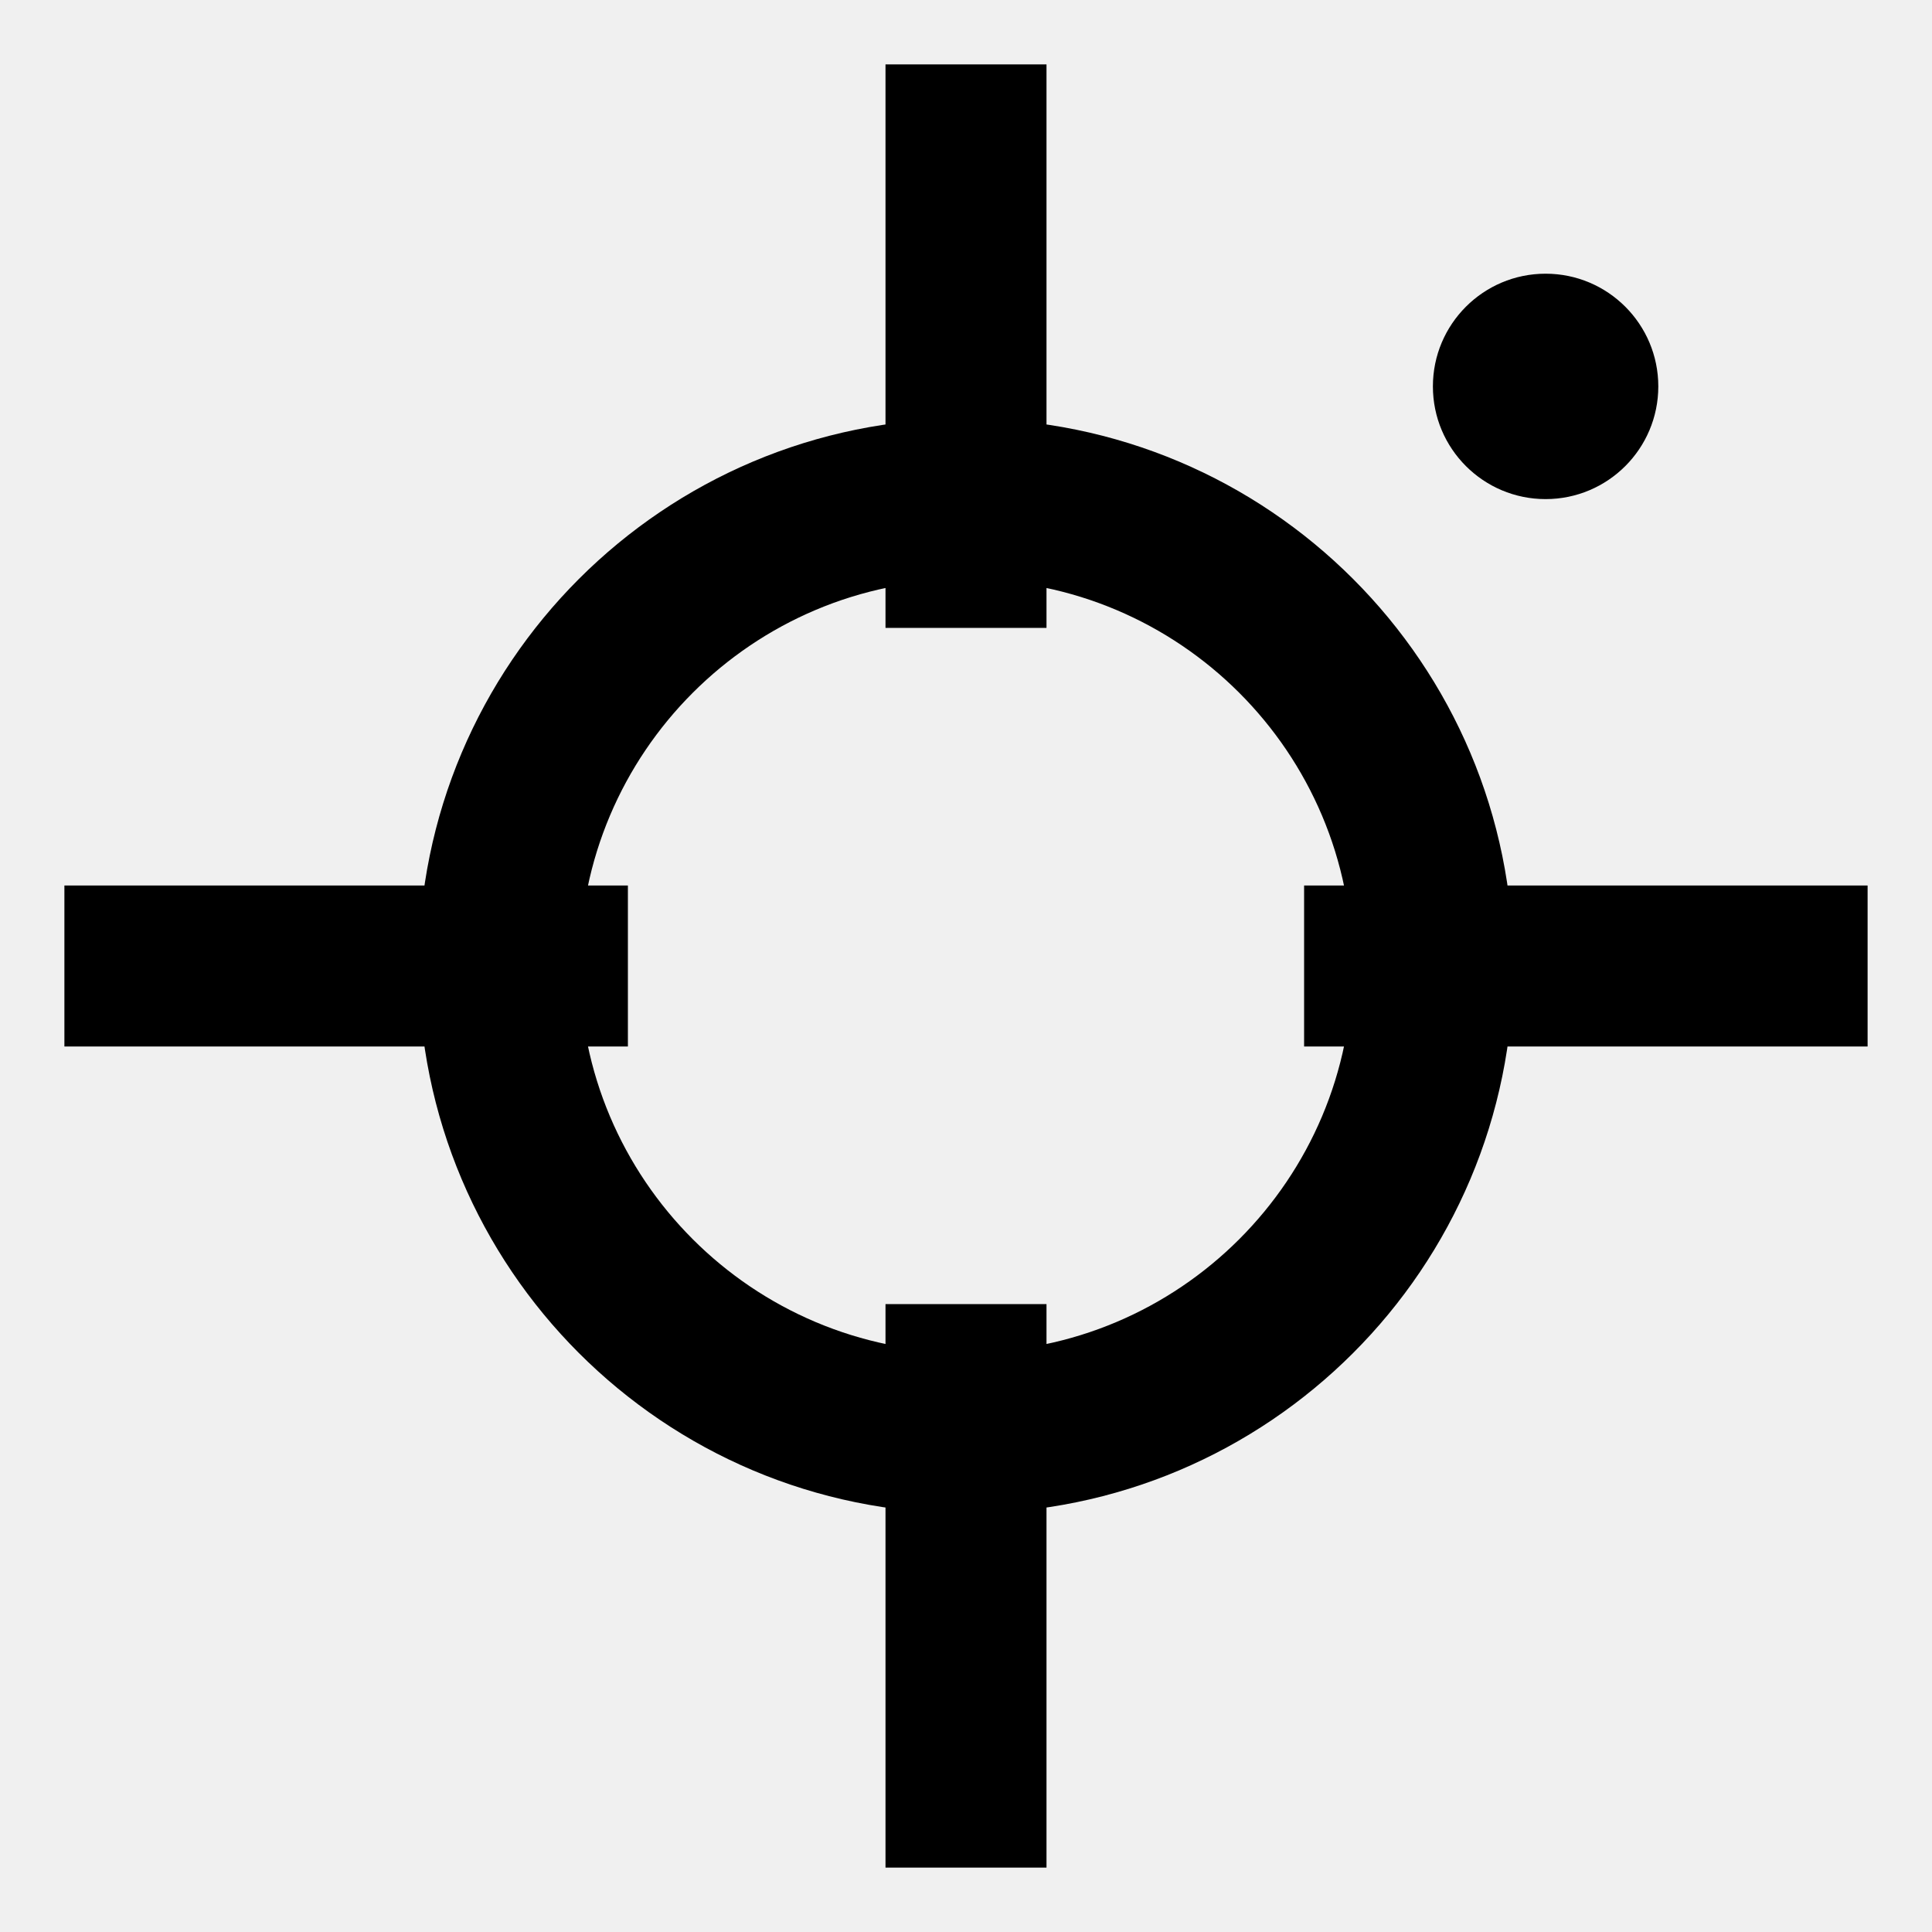
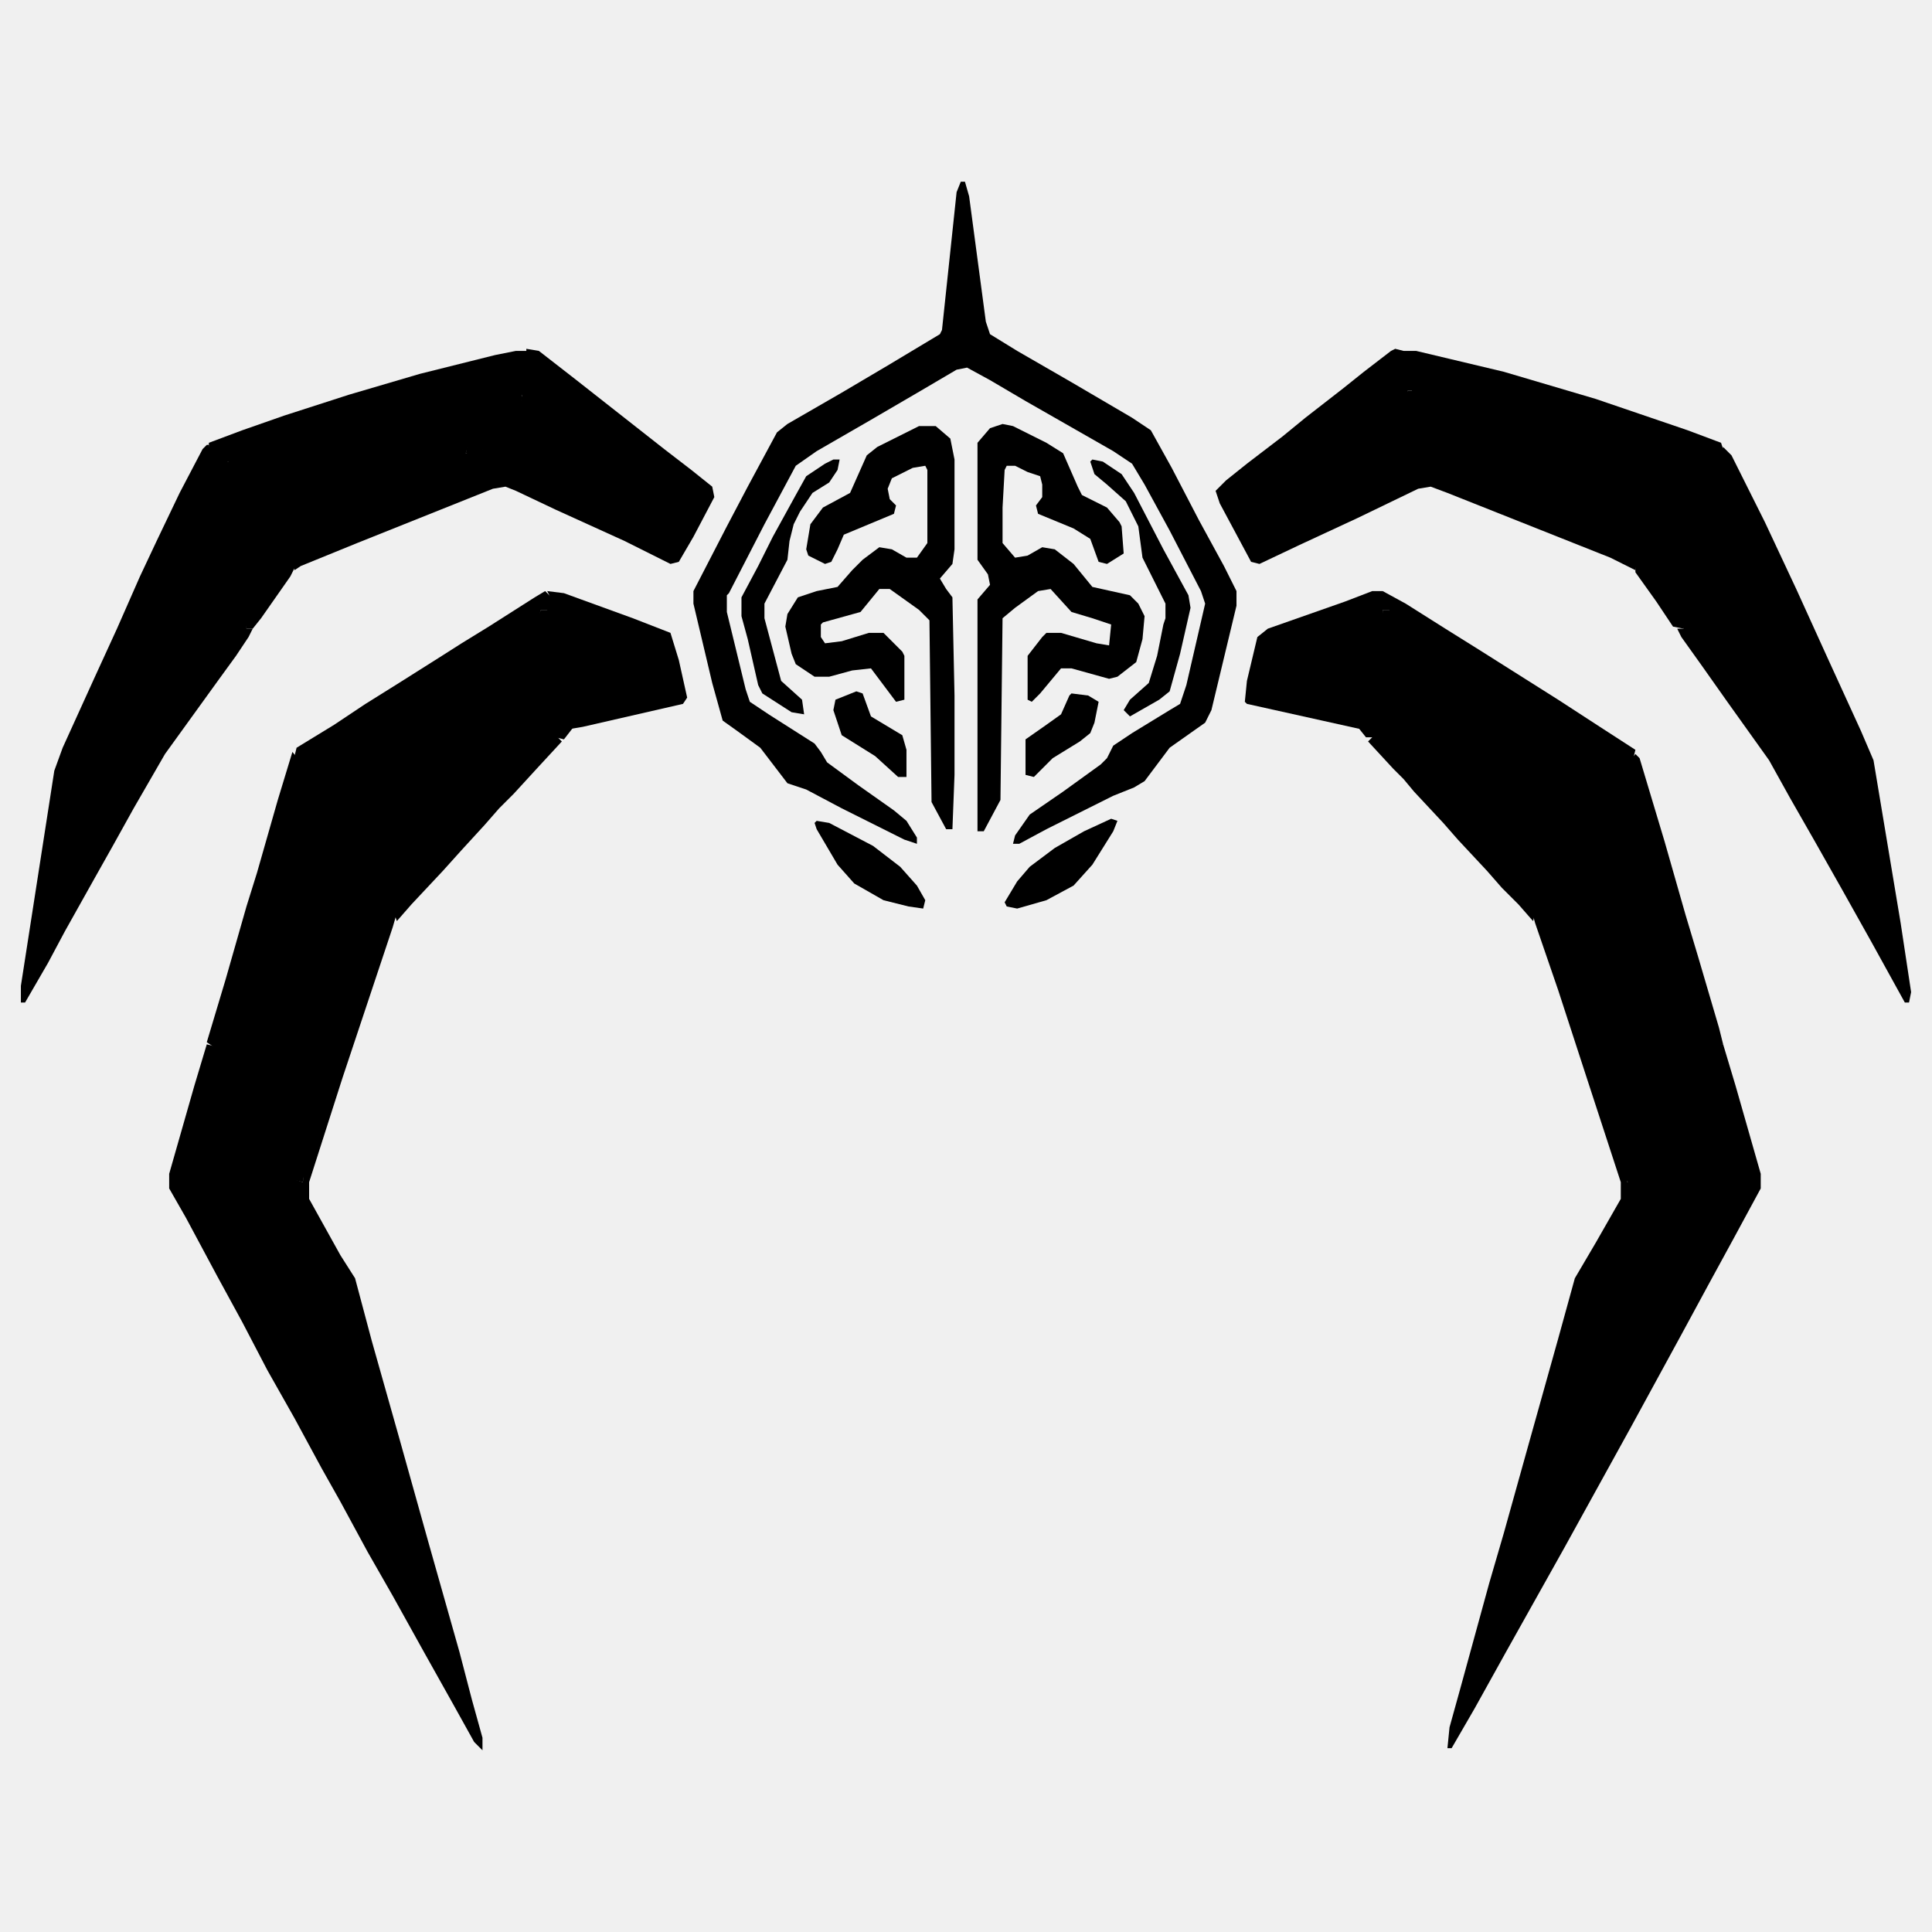
- <svg xmlns="http://www.w3.org/2000/svg" role="img" width="24" height="24" viewBox="0 0 24 24">
-   <path d="M12 1.8v5M12 17.2v5M1.8 12h5M17.2 12h5" fill="none" stroke="currentColor" stroke-width="2" stroke-linecap="square" />
-   <path d="M12 5.2a6.8 6.8 0 1 0 0 13.6a6.8 6.8 0 1 0 0-13.6zM12 7.2a4.8 4.8 0 1 1 0 9.6a4.8 4.8 0 1 1 0-9.6z" fill="currentColor" fill-rule="evenodd" />
-   <circle cx="19.2" cy="4.8" r="1.4" fill="currentColor" />
+ <svg xmlns="http://www.w3.org/2000/svg" role="img" width="24" height="24" viewBox="165 373 925 925">
+   <defs>
+     <mask id="rw-m" maskUnits="userSpaceOnUse" x="165" y="373" width="925" height="925">
+       <g>
+         <path d="M0,0 L4,4 L17,56 L16,62 L9,71 L5,70 L0,24 L0,13 L1,9 L-2,9 L-4,15 L-25,56 L-38,82 L-48,101 L-66,137 L-73,161 L-85,197 L-97,233 L-113,283 L-113,291 L-98,318 L-91,329 L-83,359 L-70,405 L-56,455 L-41,508 L-35,531 L-30,549 L-30,555 L-34,551 L-44,533 L-58,508 L-73,481 L-85,460 L-98,436 L-107,420 L-120,396 L-133,373 L-145,350 L-157,328 L-172,300 L-180,286 L-180,279 L-168,237 L-162,217 L-158,218 L-145,240 L-129,266 L-119,282 L-116,283 L-115,272 L-100,180 L-90,121 L-91,116 L-103,101 L-116,84 L-120,79 L-119,75 L-101,64 L-86,54 L-70,44 L-51,32 L-40,25 L-27,17 L-5,3 Z " transform="translate(426,656)" fill="#fff" />
+         <path d="M0,0 L3,0 L3,15 L8,61 L10,63 L-2,76 L-13,88 L-20,95 L-27,103 L-38,115 L-47,125 L-62,141 L-69,149 L-70,146 L-64,126 L-38,74 L-28,55 L-11,21 L-1,2 Z " transform="translate(424,665)" fill="#fff" />
+         <path d="M0,0 L4,5 L14,17 L27,34 L32,41 L30,55 L11,170 L5,206 L1,205 L-12,184 L-26,161 L-38,141 L-41,139 L-32,109 L-22,74 L-17,58 L-7,23 Z " transform="translate(305,733)" fill="#fff" />
+         <path d="M0,0 L8,1 L41,13 L59,20 L63,33 L67,51 L65,54 L17,65 L11,66 L15,60 L14,52 L2,4 Z " transform="translate(427,656)" fill="#fff" />
+       </g>
+       <g>
+         <path d="M0,0 L11,6 L30,18 L46,28 L65,40 L84,52 L104,65 L121,76 L120,80 L107,97 L96,111 L91,118 L93,133 L109,229 L117,277 L117,283 L120,282 L136,256 L150,233 L160,217 L163,217 L169,237 L181,279 L181,286 L168,310 L156,332 L143,356 L131,378 L119,400 L103,429 L87,458 L73,483 L59,508 L44,535 L33,554 L31,554 L32,544 L37,526 L51,475 L58,451 L70,408 L84,358 L92,329 L102,312 L114,291 L114,283 L98,234 L84,191 L73,159 L66,134 L58,118 L46,95 L29,61 L19,42 L8,20 L3,11 L3,9 L0,9 L0,34 L-4,70 L-8,70 L-16,60 L-14,49 L-3,5 Z " transform="translate(827,656)" fill="#fff" />
+         <path d="M0,0 L3,0 L21,35 L44,80 L54,99 L62,115 L68,128 L73,145 L72,149 L65,141 L57,133 L50,125 L36,110 L29,102 L15,87 L10,81 L5,76 L-7,63 L-5,61 L-1,25 Z " transform="translate(827,665)" fill="#fff" />
+         <path d="M0,0 L2,2 L14,42 L24,77 L30,97 L40,131 L42,139 L39,140 L29,157 L16,178 L2,201 L-1,205 L-4,205 L-11,162 L-17,126 L-31,43 L-30,38 L-17,22 L-4,5 Z " transform="translate(948,734)" fill="#fff" />
+         <path d="M0,0 L5,0 L1,13 L-10,57 L-9,62 L-6,66 L-24,62 L-60,54 L-61,53 L-60,43 L-55,22 L-50,18 L-13,5 Z " transform="translate(822,656)" fill="#fff" />
+       </g>
+       <g>
+         <path d="M0,0 L6,0 L5,5 L-6,20 L-23,46 L-24,49 L-16,47 L-9,37 L0,22 L3,21 L2,30 L-5,61 L-9,62 L-26,53 L-33,54 L-100,72 L-105,71 L-132,56 L-138,53 L-133,62 L-122,77 L-111,93 L-105,102 L-108,108 L-122,128 L-126,133 L-129,133 L-141,78 L-147,51 L-147,44 L-131,38 L-111,31 L-80,21 L-46,11 L-10,2 Z " transform="translate(412,541)" fill="#fff" />
+         <path d="M0,0 L6,1 L24,15 L38,26 L52,37 L66,48 L79,58 L89,66 L90,71 L80,90 L73,102 L69,103 L47,92 L14,77 L-5,68 L-10,66 L-16,67 L-51,81 L-81,93 L-108,104 L-111,106 L-112,101 L-124,84 L-138,64 L-143,57 L-143,54 L-138,55 L-121,65 L-108,72 L-98,70 L-38,54 L-31,53 L-14,62 L-11,62 L-2,22 L-6,26 L-18,46 L-23,50 L-29,50 L-28,45 L-9,17 L0,4 Z " transform="translate(417,540)" fill="#fff" />
+         <path d="M0,0 L1,0 L11,47 L19,84 L19,88 L22,88 L20,92 L14,101 L6,112 L-7,130 L-20,148 L-35,174 L-45,192 L-54,208 L-68,233 L-76,248 L-87,267 L-89,267 L-89,259 L-73,156 L-69,145 L-54,112 L-43,88 L-32,63 L-24,46 L-13,23 L-2,2 Z " transform="translate(264,586)" fill="#fff" />
+       </g>
+       <g>
+         <path d="M0,0 L7,0 L49,10 L93,23 L137,38 L153,44 L154,47 L142,102 L136,131 L135,133 L130,132 L122,120 L112,106 L112,100 L123,85 L137,65 L144,55 L144,53 L129,61 L111,71 L106,72 L36,53 L30,54 L16,62 L12,61 L9,52 L3,25 L3,19 L5,19 L11,30 L19,43 L23,48 L30,48 L25,39 L13,21 L1,4 Z " transform="translate(836,541)" fill="#fff" />
+         <path d="M0,0 L4,1 L5,5 L15,19 L34,48 L33,50 L26,50 L21,44 L12,29 L8,22 L8,20 L6,20 L14,57 L16,62 L21,61 L35,53 L43,54 L109,72 L114,71 L136,59 L148,53 L147,58 L136,73 L122,93 L116,101 L115,106 L103,100 L25,69 L17,66 L11,67 L-18,81 L-46,94 L-65,103 L-69,102 L-84,74 L-86,68 L-81,63 L-71,55 L-54,42 L-43,33 L-25,19 L-15,11 L-2,1 Z " transform="translate(833,540)" fill="#fff" />
+         <path d="M0,0 L4,4 L12,20 L20,36 L35,68 L50,101 L66,136 L72,150 L85,228 L90,261 L89,266 L87,266 L71,237 L57,212 L44,189 L32,168 L22,150 L12,136 L2,122 L-10,105 L-20,91 L-22,87 L-19,87 L-14,61 L-3,9 Z " transform="translate(990,587)" fill="#fff" />
+       </g>
+       <g>
+         <path d="M0,0 L2,0 L4,7 L12,67 L14,73 L27,81 L53,96 L82,113 L91,119 L101,137 L114,162 L126,184 L132,196 L132,203 L120,253 L117,259 L100,271 L88,287 L83,290 L73,294 L41,310 L28,317 L25,317 L26,313 L33,303 L49,292 L67,279 L70,276 L73,270 L82,264 L100,253 L105,250 L108,241 L117,202 L115,196 L100,167 L88,145 L82,135 L73,129 L45,113 L31,105 L14,95 L3,89 L-2,90 L-19,100 L-43,114 L-69,129 L-79,136 L-94,164 L-111,197 L-112,198 L-112,206 L-103,243 L-101,249 L-92,255 L-70,269 L-67,273 L-64,278 L-49,289 L-32,301 L-26,306 L-21,314 L-21,317 L-27,315 L-57,300 L-74,291 L-83,288 L-96,271 L-107,263 L-114,258 L-119,240 L-128,202 L-128,196 L-112,165 L-102,146 L-88,120 L-83,116 L-57,101 L-35,88 L-10,73 L-9,71 L-2,5 Z " transform="translate(625,460)" fill="#fff" />
+         <path d="M0,0 L5,1 L21,9 L29,14 L36,30 L38,34 L50,40 L56,47 L57,49 L58,62 L50,67 L46,66 L42,55 L34,50 L17,43 L16,39 L19,35 L19,29 L18,25 L12,23 L6,20 L2,20 L1,22 L0,40 L0,57 L6,64 L12,63 L19,59 L25,60 L34,67 L43,78 L61,82 L65,86 L68,92 L67,103 L64,114 L55,121 L51,122 L33,117 L28,117 L18,129 L14,133 L12,132 L12,111 L19,102 L21,100 L28,100 L45,105 L51,106 L52,96 L43,93 L33,90 L23,79 L17,80 L6,88 L0,93 L-1,180 L-9,195 L-12,195 L-12,84 L-6,77 L-7,72 L-12,65 L-12,9 L-6,2 Z " transform="translate(645,576)" fill="#fff" />
+         <path d="M0,0 L8,0 L15,6 L17,16 L17,59 L16,66 L10,73 L13,78 L16,82 L17,129 L17,167 L16,193 L13,193 L6,180 L5,93 L0,88 L-14,78 L-19,78 L-28,89 L-46,94 L-47,95 L-47,101 L-45,104 L-37,103 L-24,99 L-17,99 L-8,108 L-7,110 L-7,131 L-11,132 L-23,116 L-32,117 L-43,120 L-50,120 L-59,114 L-61,109 L-64,96 L-63,90 L-58,82 L-49,79 L-39,77 L-32,69 L-27,64 L-19,58 L-13,59 L-6,63 L-1,63 L4,56 L4,21 L3,19 L-3,20 L-13,25 L-15,30 L-14,35 L-11,38 L-12,42 L-36,52 L-39,59 L-42,65 L-45,66 L-53,62 L-54,59 L-52,47 L-46,39 L-33,32 L-25,14 L-20,10 Z " transform="translate(605,577)" fill="#fff" />
+         <path d="M0,0 L3,1 L7,12 L22,21 L24,28 L24,41 L20,41 L9,31 L-7,21 L-11,9 L-10,4 Z " transform="translate(575,704)" fill="#fff" />
+         <path d="M0,0 L8,1 L13,4 L11,14 L9,19 L4,23 L-9,31 L-18,40 L-22,39 L-22,22 L-12,15 L-5,10 L-1,1 Z " transform="translate(678,705)" fill="#fff" />
+         <path d="M0,0 L3,0 L2,5 L-2,11 L-10,16 L-16,25 L-19,31 L-21,39 L-22,48 L-33,69 L-33,76 L-29,91 L-25,106 L-15,115 L-14,122 L-20,121 L-34,112 L-36,108 L-41,86 L-44,75 L-44,66 L-36,51 L-29,37 L-18,17 L-13,8 L-4,2 Z " transform="translate(564,593)" fill="#fff" />
+         <path d="M0,0 L5,1 L14,7 L20,16 L34,43 L46,65 L47,71 L42,93 L37,111 L32,115 L18,123 L15,120 L18,115 L27,107 L31,94 L34,79 L35,76 L35,69 L24,47 L22,32 L16,20 L7,12 L1,7 L-1,1 Z " transform="translate(688,593)" fill="#fff" />
+       </g>
+       <g>
+         <path d="M0,0 L6,1 L27,12 L40,22 L48,31 L52,38 L51,42 L44,41 L32,38 L18,30 L10,21 L0,4 L-1,1 Z " transform="translate(556,766)" fill="#fff" />
+         <path d="M0,0 L3,1 L1,6 L-9,22 L-18,32 L-31,39 L-45,43 L-50,42 L-51,40 L-45,30 L-39,23 L-27,14 L-13,6 Z " transform="translate(697,765)" fill="#fff" />
+       </g>
+     </mask>
+   </defs>
+   <rect x="165" y="373" width="925" height="925" fill="currentColor" mask="url(#rw-m)" />
</svg>
